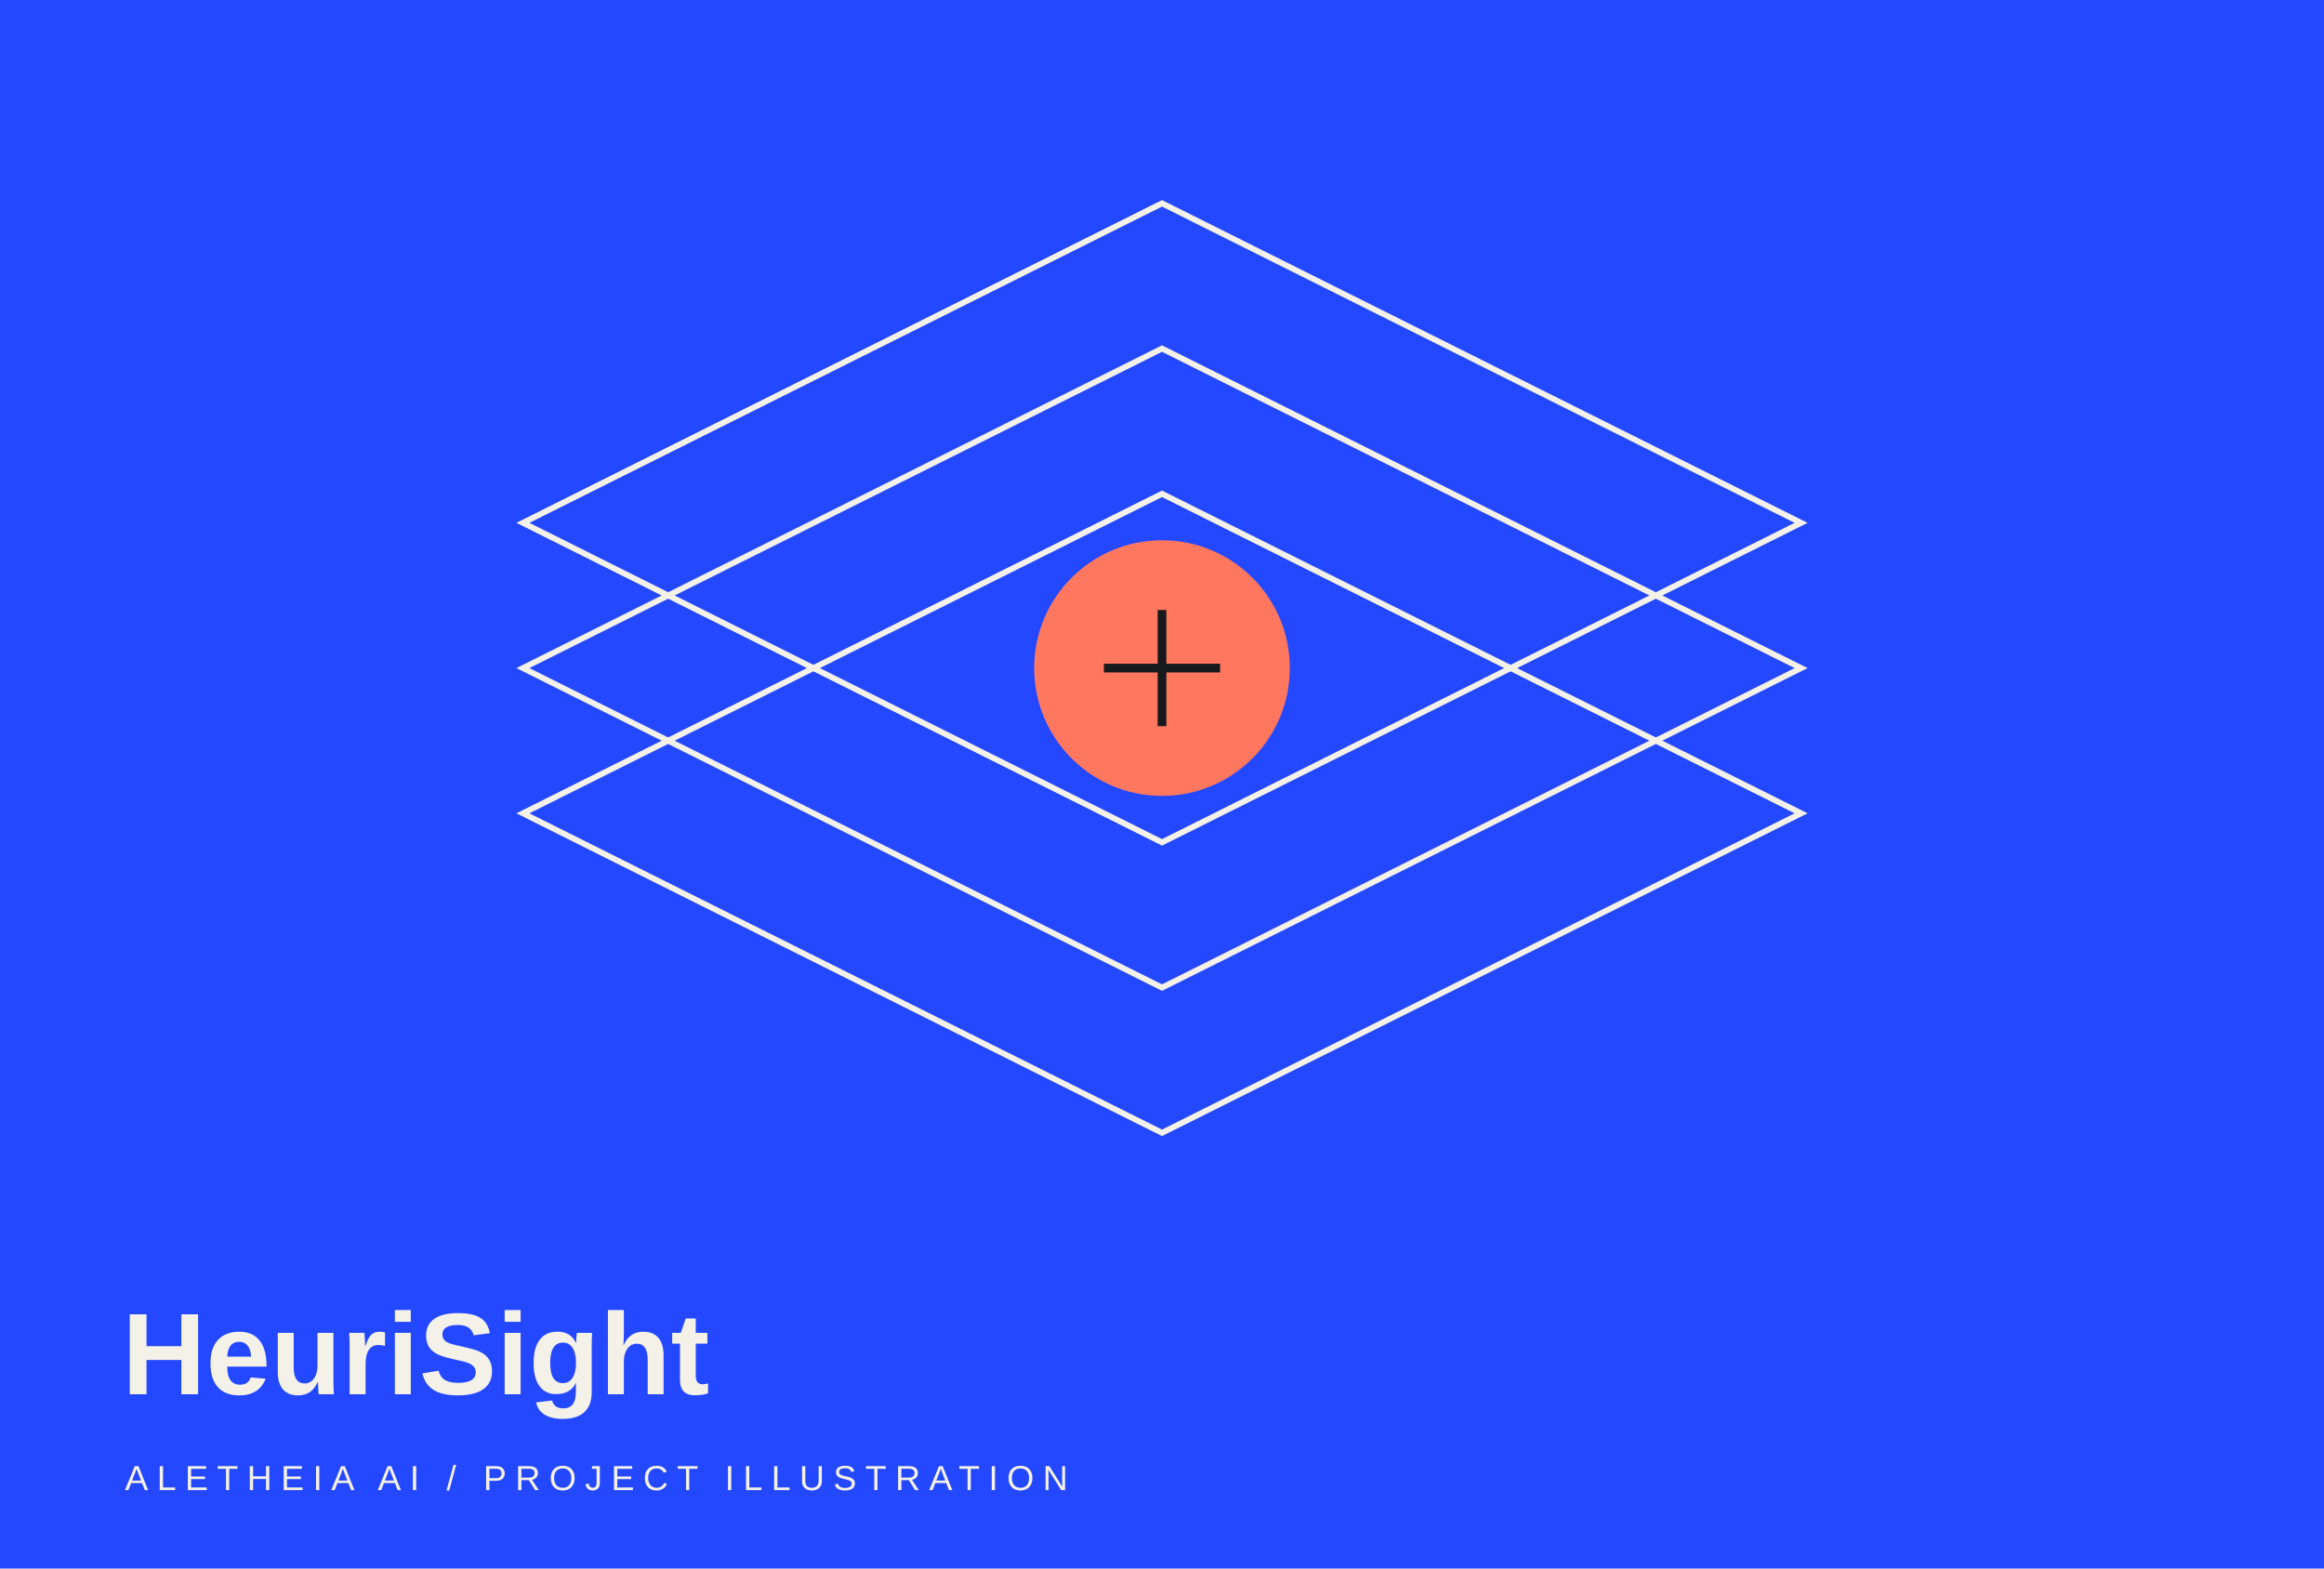
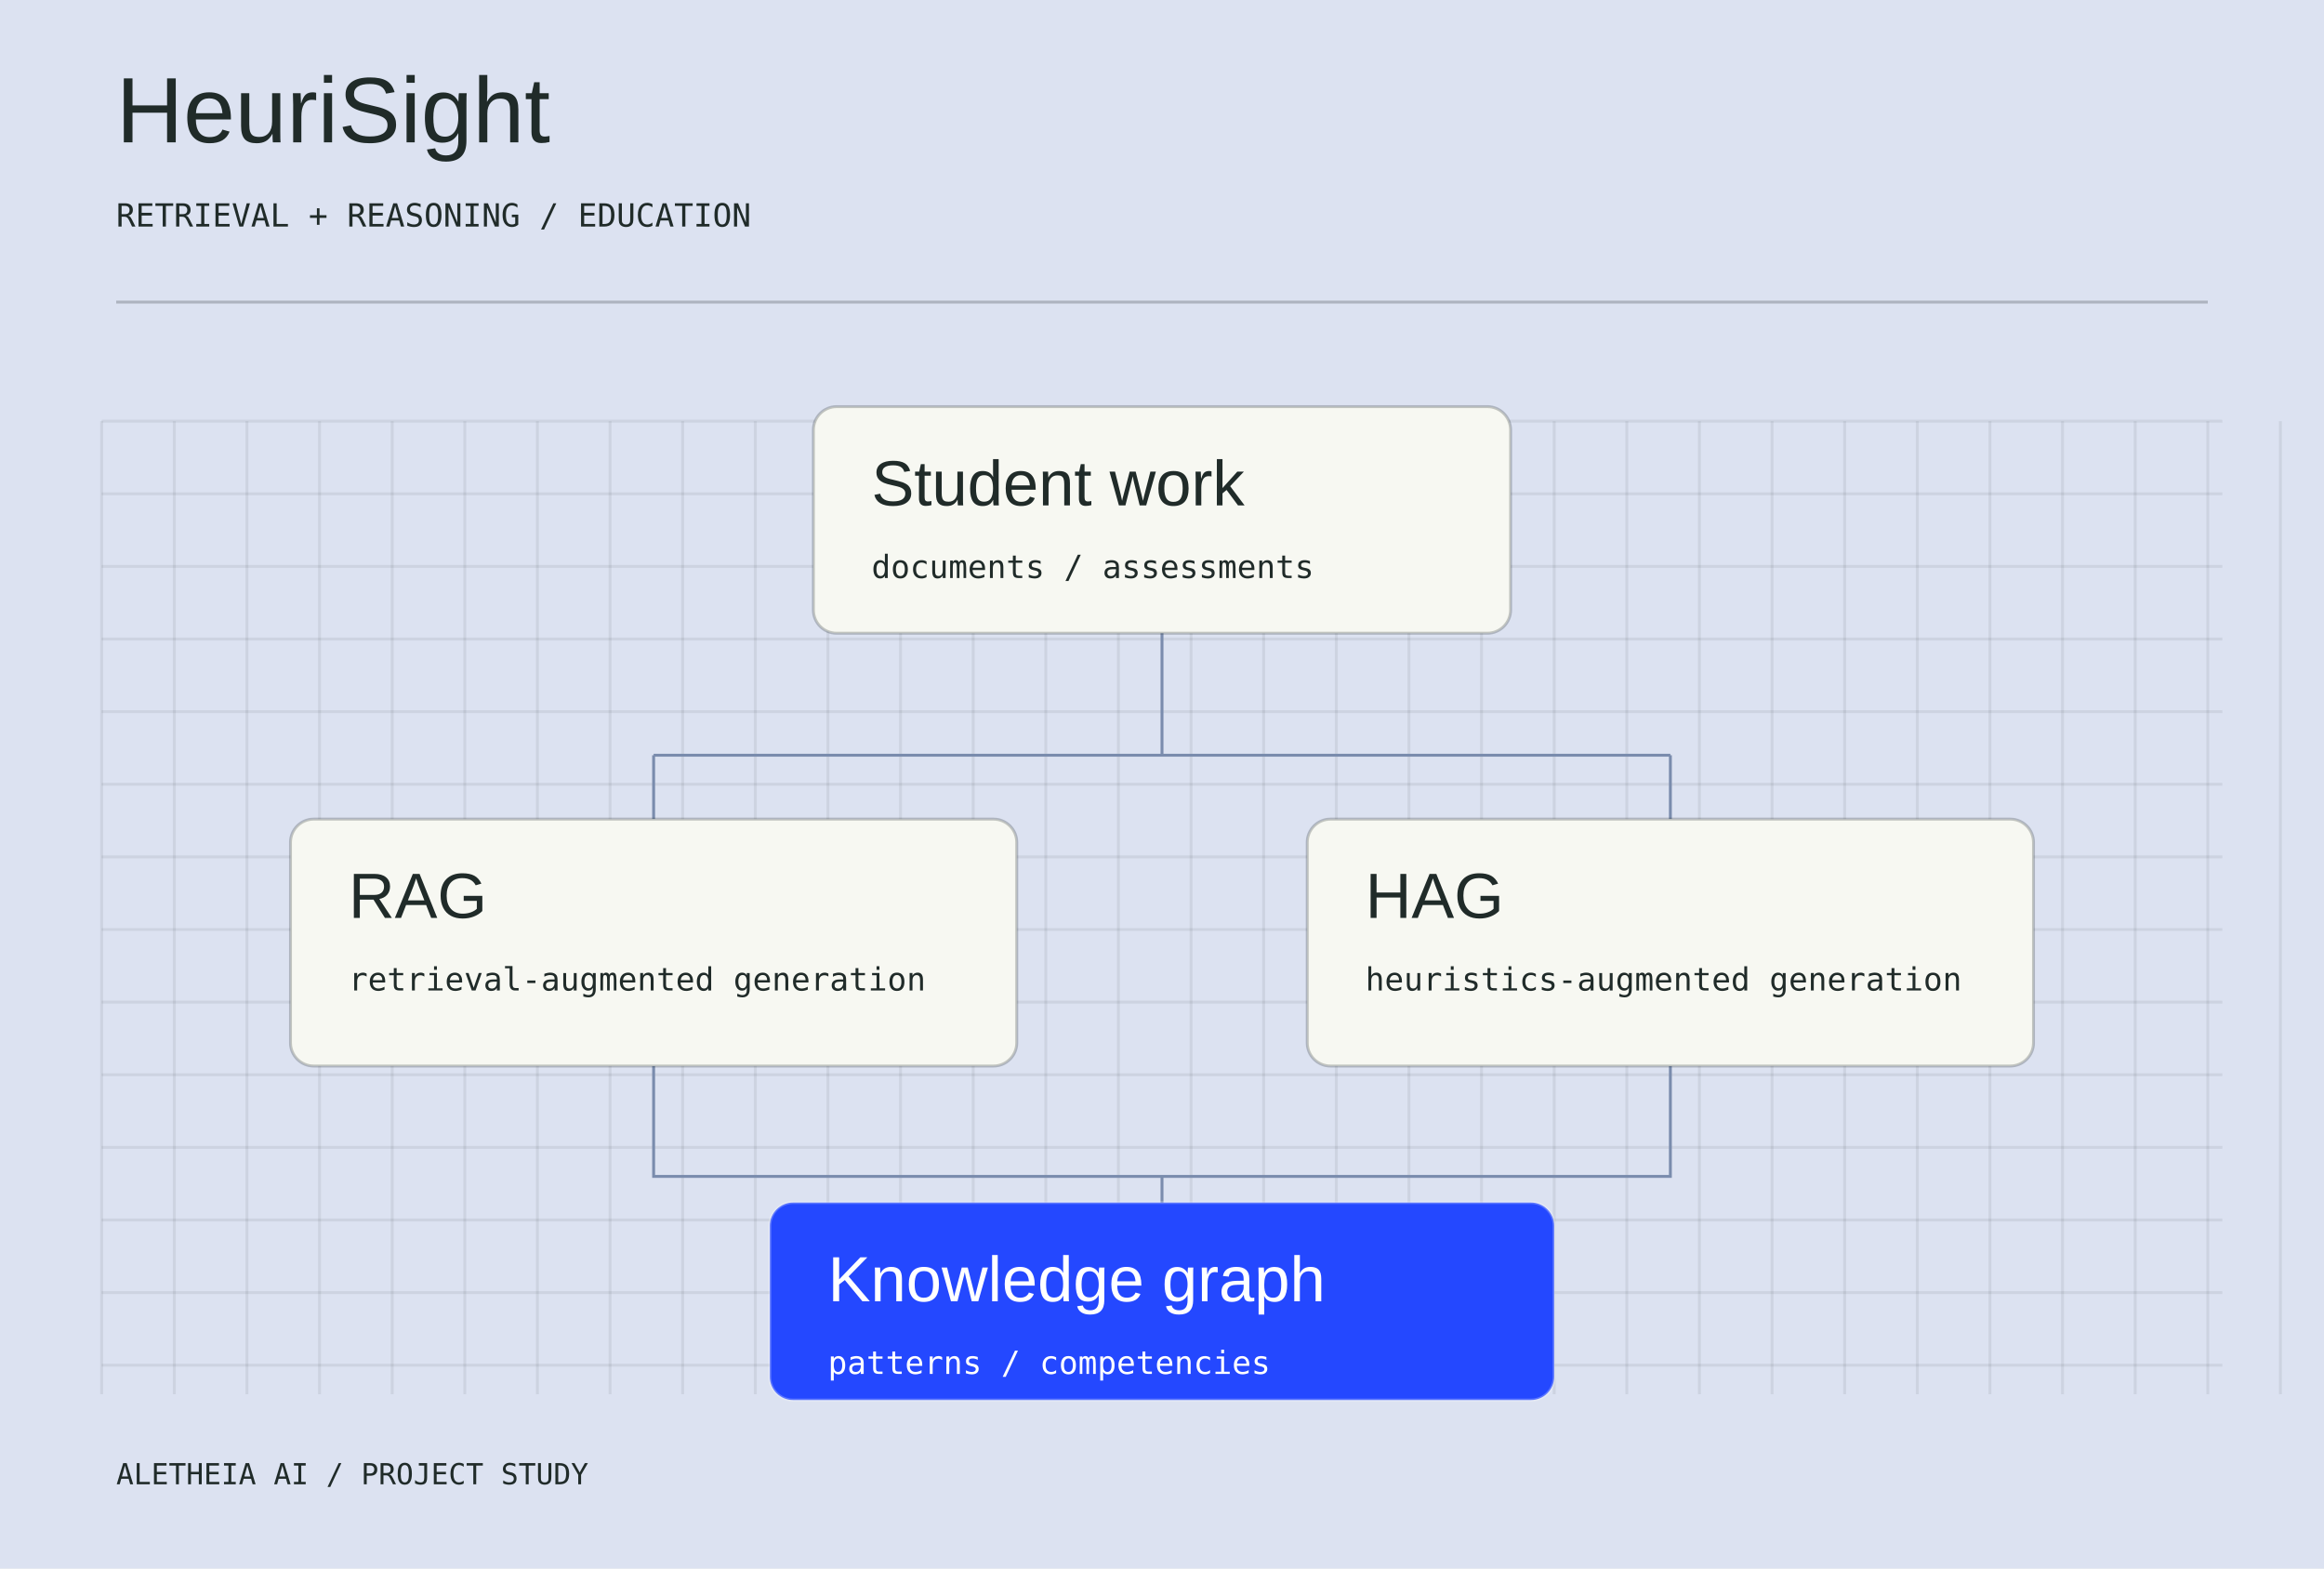
<svg xmlns="http://www.w3.org/2000/svg" width="800" height="540" viewBox="0 0 800 540">
-   <rect width="800" height="540" fill="#2448FF" />
-   <g fill="none" stroke="#F4F1E9" stroke-width="2">
-     <path d="M180 180L400 70 620 180 400 290Z" />
-     <path d="M180 230L400 120 620 230 400 340Z" />
-     <path d="M180 280L400 170 620 280 400 390Z" />
+   <rect width="800" height="540" fill="#dce2f1" />
+   <g stroke="#202b29" stroke-opacity=".08">
+     <path d="M35 145V480" />
+     <path d="M60 145V480" />
+     <path d="M85 145V480" />
+     <path d="M110 145V480" />
+     <path d="M135 145V480" />
+     <path d="M160 145V480" />
+     <path d="M185 145V480" />
+     <path d="M210 145V480" />
+     <path d="M235 145V480" />
+     <path d="M260 145V480" />
+     <path d="M285 145V480" />
+     <path d="M310 145V480" />
+     <path d="M335 145V480" />
+     <path d="M360 145V480" />
+     <path d="M385 145V480" />
+     <path d="M410 145V480" />
+     <path d="M435 145V480" />
+     <path d="M460 145V480" />
+     <path d="M485 145V480" />
+     <path d="M510 145V480" />
+     <path d="M535 145V480" />
+     <path d="M560 145V480" />
+     <path d="M585 145V480" />
+     <path d="M610 145V480" />
+     <path d="M635 145V480" />
+     <path d="M660 145V480" />
+     <path d="M685 145V480" />
+     <path d="M710 145V480" />
+     <path d="M735 145V480" />
+     <path d="M760 145V480" />
+     <path d="M785 145V480" />
+     <path d="M35 145H765" />
+     <path d="M35 170H765" />
+     <path d="M35 195H765" />
+     <path d="M35 220H765" />
+     <path d="M35 245H765" />
+     <path d="M35 270H765" />
+     <path d="M35 295H765" />
+     <path d="M35 320H765" />
+     <path d="M35 345H765" />
+     <path d="M35 370H765" />
+     <path d="M35 395H765" />
+     <path d="M35 420H765" />
+     <path d="M35 445H765" />
+     <path d="M35 470H765" />
  </g>
-   <circle cx="400" cy="230" r="44" fill="#FF775E" />
-   <path d="M380 230h40m-20-20v40" stroke="#17191C" stroke-width="3" />
-   <text x="42" y="480" font-family="Arial,sans-serif" font-size="40" font-weight="700" fill="#F4F1E9">HeuriSight</text>
-   <text x="43" y="513" font-family="Arial,sans-serif" font-size="12" letter-spacing="3" fill="#F4F1E9">ALETHEIA AI / PROJECT ILLUSTRATION</text>
+   <text x="40" y="49" font-family="Arial, sans-serif" font-size="32" fill="#202b29">HeuriSight</text>
+   <text x="40" y="78" font-family="monospace" font-size="11" fill="#202b29">RETRIEVAL + REASONING / EDUCATION</text>
+   <path d="M40 104H760" stroke="#202b29" stroke-opacity=".25" />
+   <path d="M400 210V260M225 260H575M225 260V282M575 260V282M225 367V405H575V367M400 405V429" stroke="#7a8cad" fill="none" />
+   <rect x="280" y="140" width="240" height="78" rx="8" fill="#F7F8F2" stroke="#202b29" stroke-opacity=".25" />
+   <text x="300" y="174" font-family="Arial, sans-serif" font-size="22" fill="#202b29">Student work</text>
+   <text x="300" y="199" font-family="monospace" font-size="11" fill="#202b29">documents / assessments</text>
+   <rect x="100" y="282" width="250" height="85" rx="8" fill="#F7F8F2" stroke="#202b29" stroke-opacity=".25" />
+   <text x="120" y="316" font-family="Arial, sans-serif" font-size="22" fill="#202b29">RAG</text>
+   <text x="120" y="341" font-family="monospace" font-size="11" fill="#202b29">retrieval-augmented generation</text>
+   <rect x="450" y="282" width="250" height="85" rx="8" fill="#F7F8F2" stroke="#202b29" stroke-opacity=".25" />
+   <text x="470" y="316" font-family="Arial, sans-serif" font-size="22" fill="#202b29">HAG</text>
+   <text x="470" y="341" font-family="monospace" font-size="11" fill="#202b29">heuristics-augmented generation</text>
+   <rect x="265" y="414" width="270" height="68" rx="8" fill="#2448ff" stroke="#ffffff" stroke-opacity=".25" />
+   <text x="285" y="448" font-family="Arial, sans-serif" font-size="22" fill="#ffffff">Knowledge graph</text>
+   <text x="285" y="473" font-family="monospace" font-size="11" fill="#ffffff">patterns / competencies</text>
+   <text x="40" y="511" font-family="monospace" font-size="10" fill="#202b29">ALETHEIA AI / PROJECT STUDY</text>
</svg>
